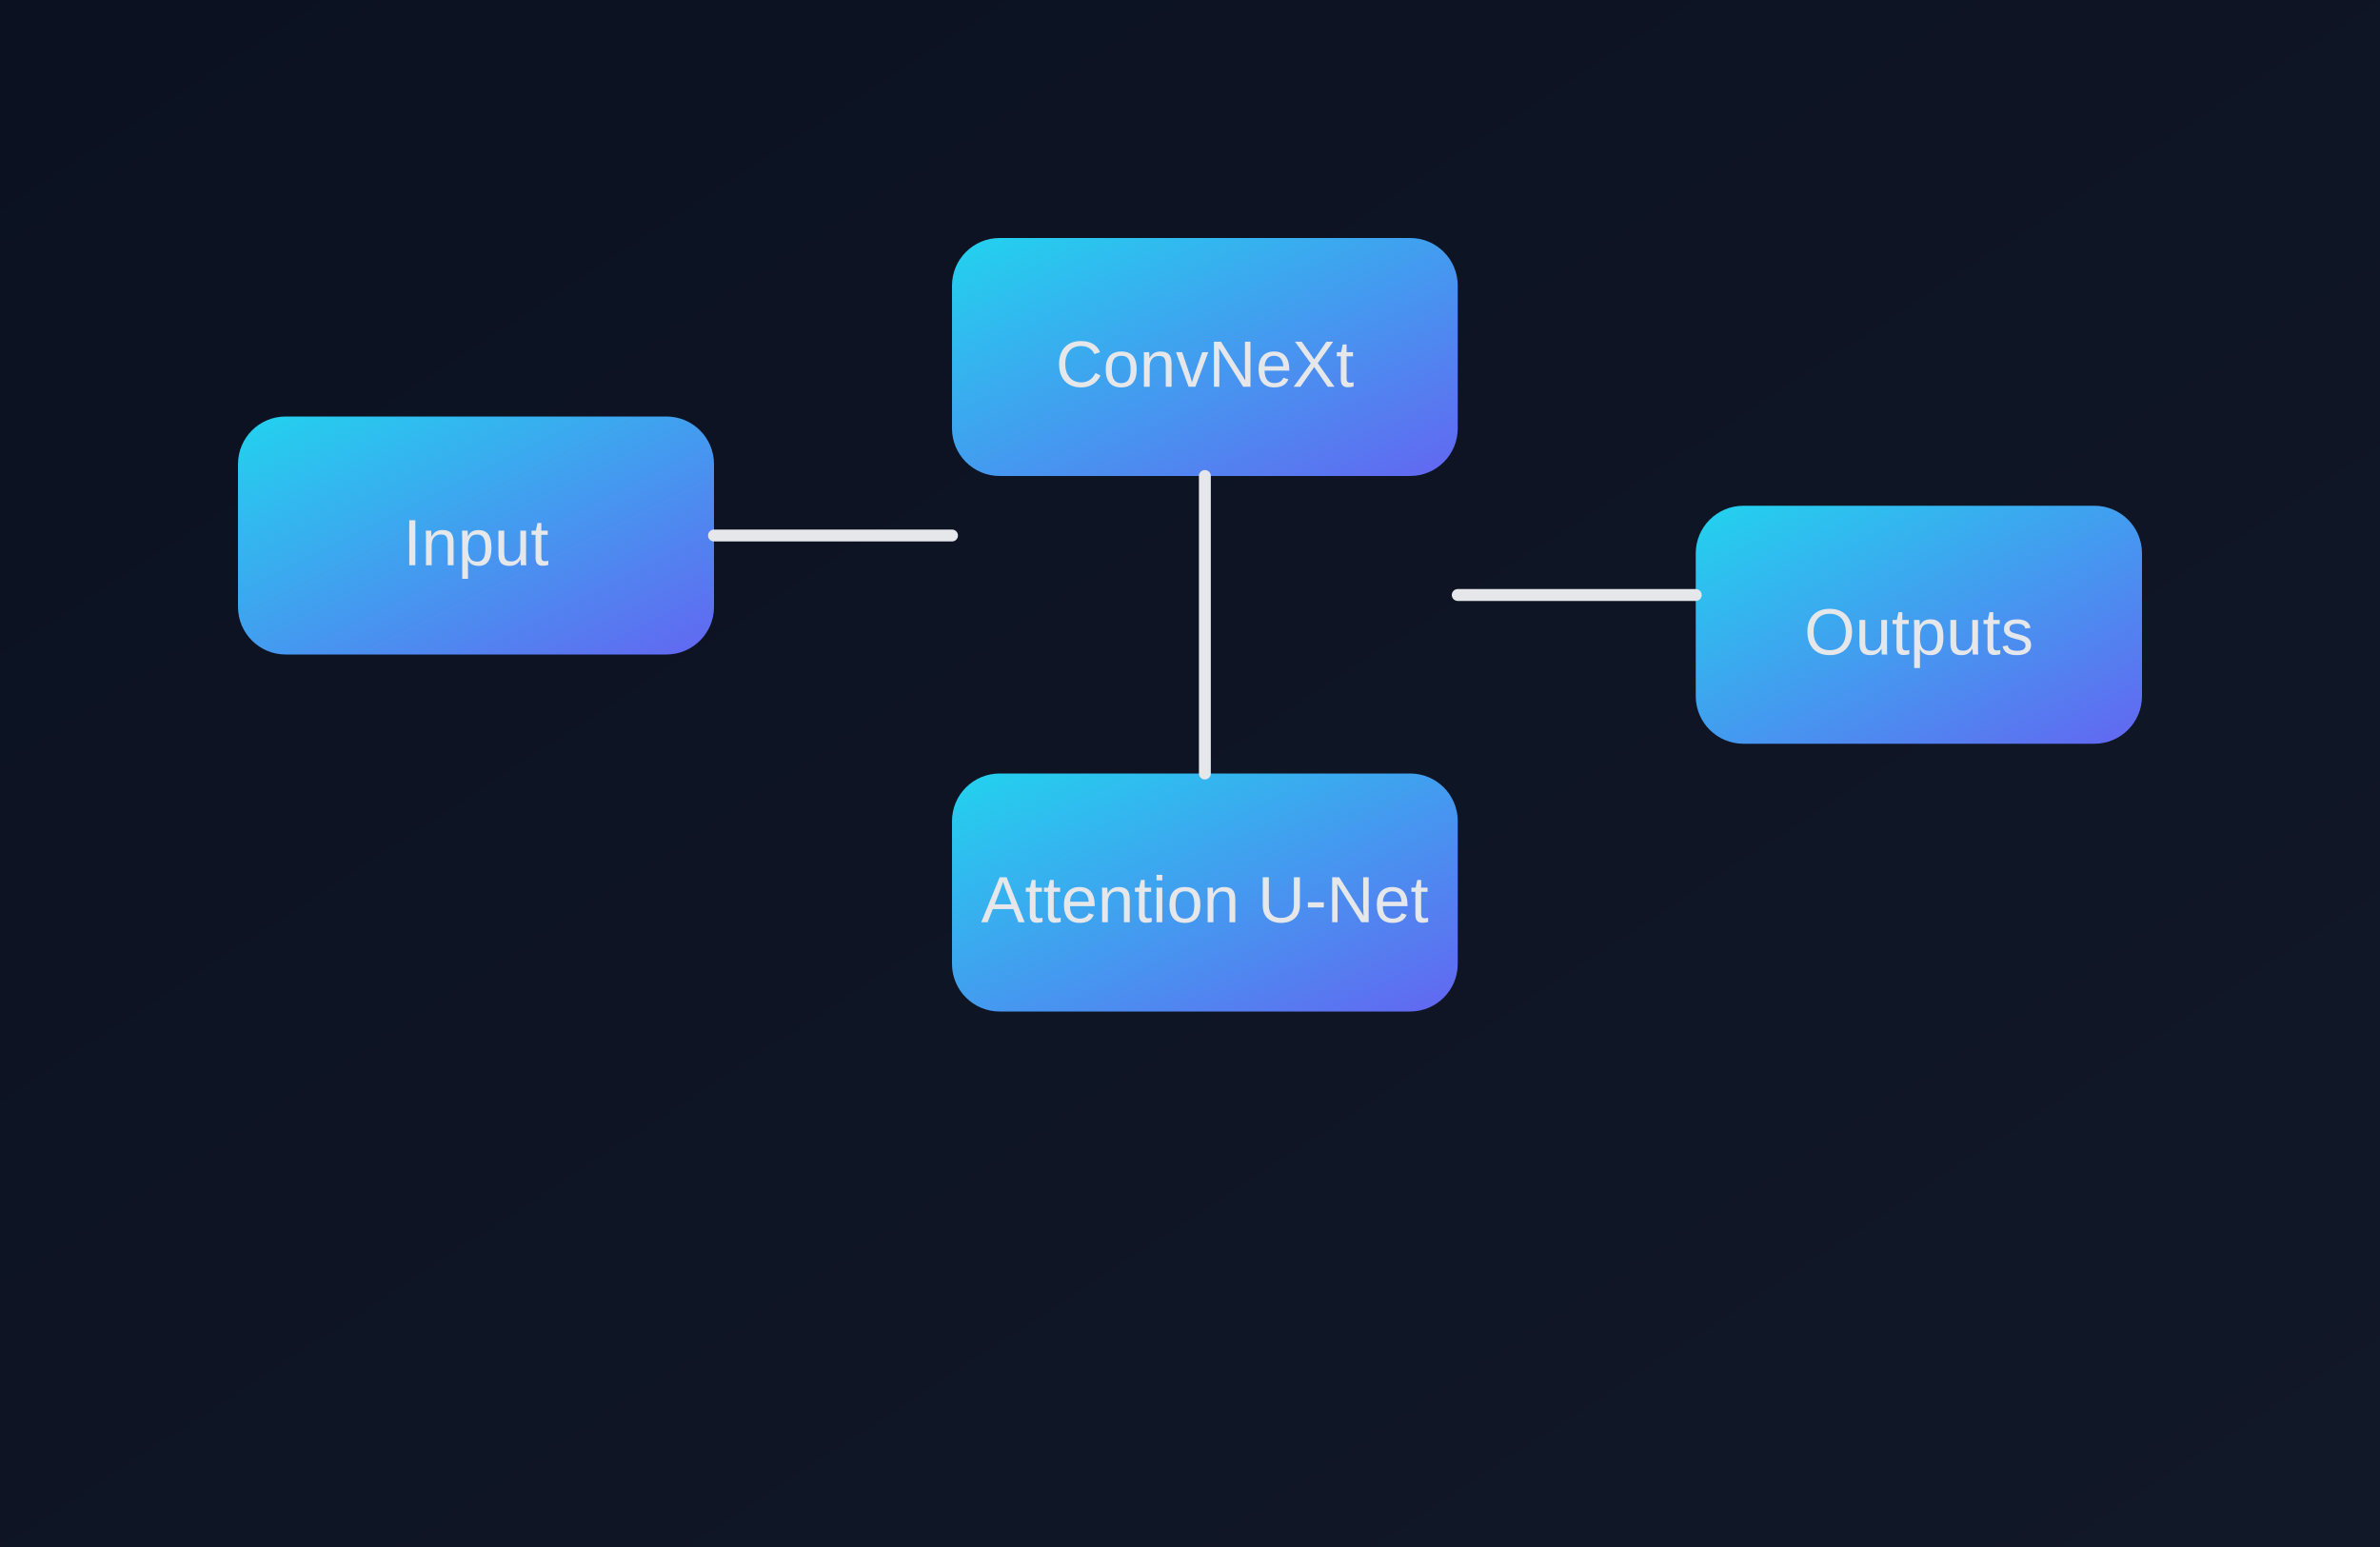
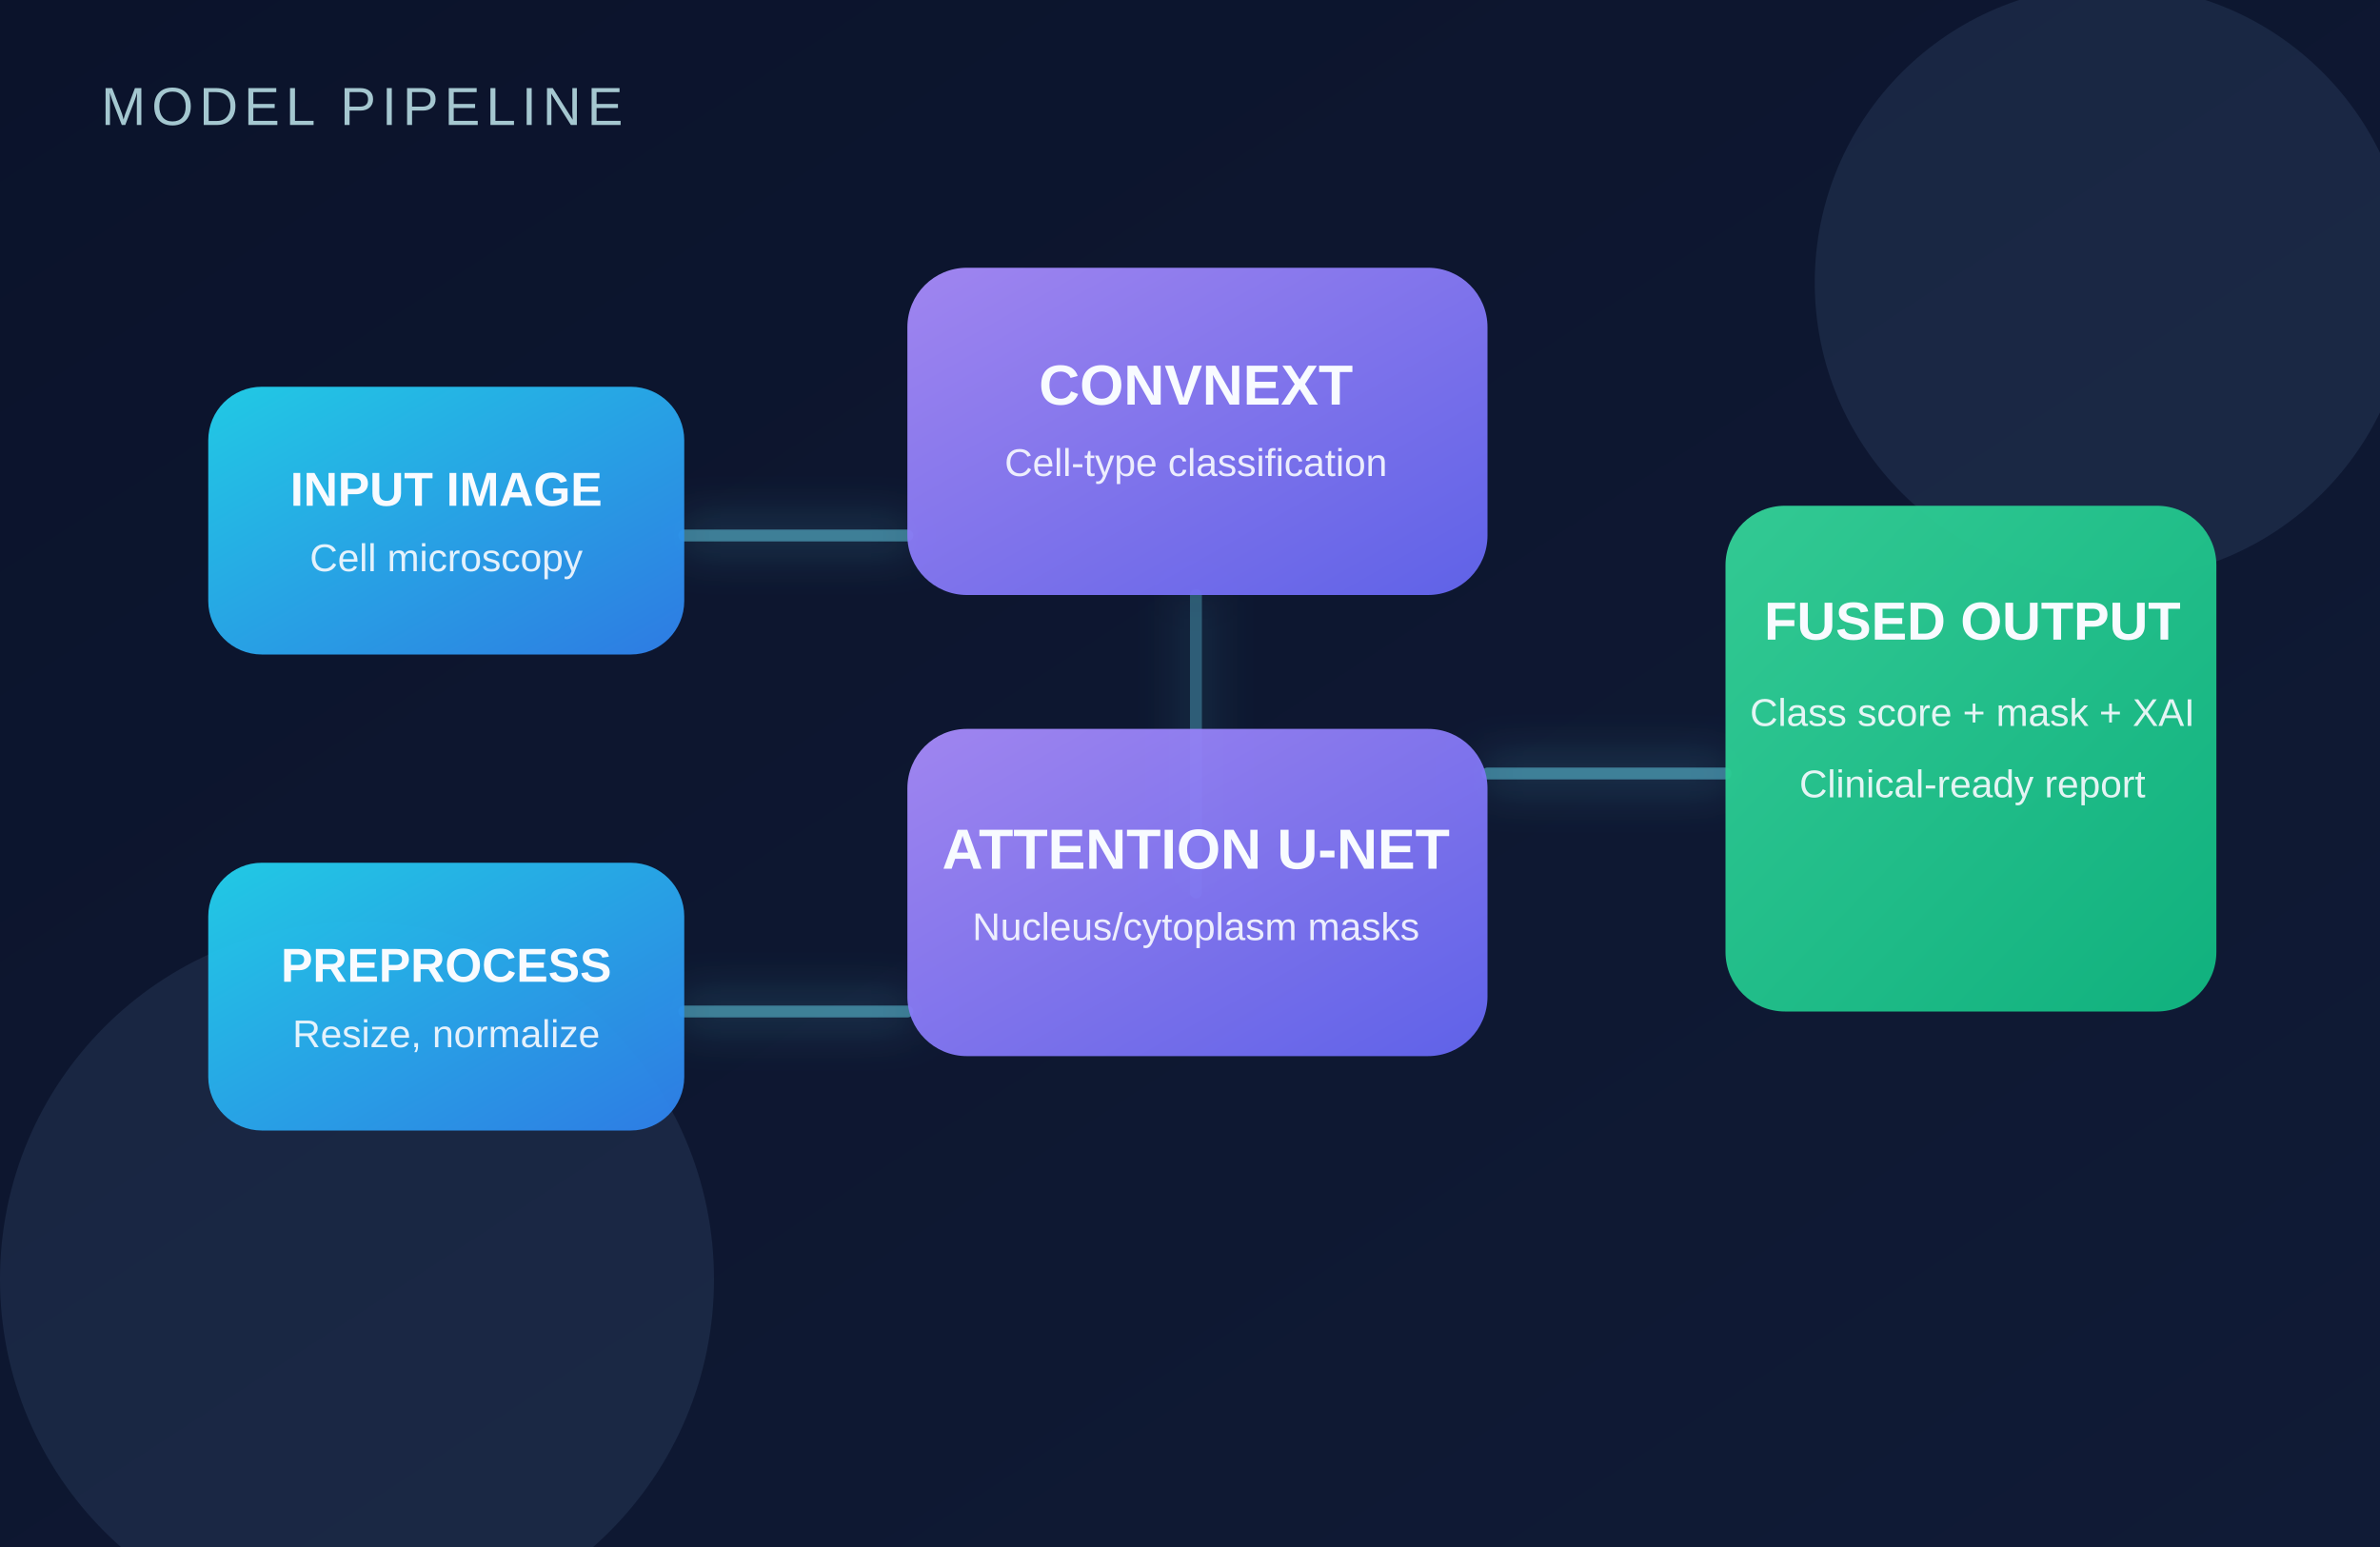
<svg xmlns="http://www.w3.org/2000/svg" width="800" height="520" viewBox="0 0 800 520">
  <defs>
    <linearGradient id="bg" x1="0" y1="0" x2="1" y2="1">
-       <stop offset="0%" stop-color="#0B1120" />
-       <stop offset="100%" stop-color="#111827" />
+       <stop offset="0%" stop-color="#0B132B" />
+       <stop offset="100%" stop-color="#101B36" />
    </linearGradient>
-     <linearGradient id="node" x1="0" y1="0" x2="1" y2="1">
-       <stop offset="0%" stop-color="#22D3EE" />
-       <stop offset="100%" stop-color="#6366F1" />
+     <linearGradient id="cardA" x1="0" y1="0" x2="1" y2="1">
+       <stop offset="0%" stop-color="#22D3EE" stop-opacity="0.95" />
+       <stop offset="100%" stop-color="#2F80ED" stop-opacity="0.95" />
    </linearGradient>
+     <linearGradient id="cardB" x1="0" y1="0" x2="1" y2="1">
+       <stop offset="0%" stop-color="#A78BFA" stop-opacity="0.95" />
+       <stop offset="100%" stop-color="#6366F1" stop-opacity="0.95" />
+     </linearGradient>
+     <linearGradient id="cardC" x1="0" y1="0" x2="1" y2="1">
+       <stop offset="0%" stop-color="#34D399" stop-opacity="0.95" />
+       <stop offset="100%" stop-color="#10B981" stop-opacity="0.95" />
+     </linearGradient>
+     <filter id="glow" x="-30%" y="-30%" width="160%" height="160%">
+       <feGaussianBlur stdDeviation="8" result="blur" />
+       <feMerge>
+         <feMergeNode in="blur" />
+         <feMergeNode in="SourceGraphic" />
+       </feMerge>
+     </filter>
  </defs>
  <rect width="800" height="520" fill="url(#bg)" />
-   <g fill="url(#node)">
-     <rect x="80" y="140" width="160" height="80" rx="16" />
-     <rect x="320" y="80" width="170" height="80" rx="16" />
-     <rect x="320" y="260" width="170" height="80" rx="16" />
-     <rect x="570" y="170" width="150" height="80" rx="16" />
+   <g fill="#9AD1FF" fill-opacity="0.09">
+     <circle cx="120" cy="430" r="120" />
+     <circle cx="710" cy="95" r="100" />
  </g>
-   <g stroke="#E5E7EB" stroke-width="4" stroke-linecap="round">
-     <path d="M240 180 H320" />
-     <path d="M405 160 V260" />
-     <path d="M490 200 H570" />
+   <g stroke="#6EE7FF" stroke-opacity="0.45" stroke-width="4" stroke-linecap="round" fill="none" filter="url(#glow)">
+     <path d="M230 180 H305" />
+     <path d="M230 340 H305" />
+     <path d="M500 260 H580" />
+     <path d="M402 200 V300" stroke-opacity="0.3" />
  </g>
-   <g fill="#E5E7EB" font-family="Arial, sans-serif" font-size="22" text-anchor="middle">
-     <text x="160" y="190">Input</text>
-     <text x="405" y="130">ConvNeXt</text>
-     <text x="405" y="310">Attention U-Net</text>
-     <text x="645" y="220">Outputs</text>
+   <g>
+     <rect x="70" y="130" width="160" height="90" rx="18" fill="url(#cardA)" />
+     <rect x="70" y="290" width="160" height="90" rx="18" fill="url(#cardA)" />
+     <rect x="305" y="90" width="195" height="110" rx="20" fill="url(#cardB)" />
+     <rect x="305" y="245" width="195" height="110" rx="20" fill="url(#cardB)" />
+     <rect x="580" y="170" width="165" height="170" rx="20" fill="url(#cardC)" />
+   </g>
+   <g fill="#F8FBFF" font-family="Arial, sans-serif" text-anchor="middle">
+     <text x="150" y="170" font-size="16" font-weight="700">INPUT IMAGE</text>
+     <text x="150" y="192" font-size="13" fill-opacity="0.9">Cell microscopy</text>
+     <text x="150" y="330" font-size="16" font-weight="700">PREPROCESS</text>
+     <text x="150" y="352" font-size="13" fill-opacity="0.9">Resize, normalize</text>
+     <text x="402" y="136" font-size="19" font-weight="700">CONVNEXT</text>
+     <text x="402" y="160" font-size="13" fill-opacity="0.9">Cell-type classification</text>
+     <text x="402" y="292" font-size="19" font-weight="700">ATTENTION U-NET</text>
+     <text x="402" y="316" font-size="13" fill-opacity="0.9">Nucleus/cytoplasm masks</text>
+     <text x="663" y="215" font-size="18" font-weight="700">FUSED OUTPUT</text>
+     <text x="663" y="244" font-size="13" fill-opacity="0.9">Class score + mask + XAI</text>
+     <text x="663" y="268" font-size="13" fill-opacity="0.9">Clinical-ready report</text>
+   </g>
+   <g fill="#CFFAFE" font-family="Arial, sans-serif" font-size="18" letter-spacing="2">
+     <text x="34" y="42" fill-opacity="0.78">MODEL PIPELINE</text>
  </g>
</svg>
